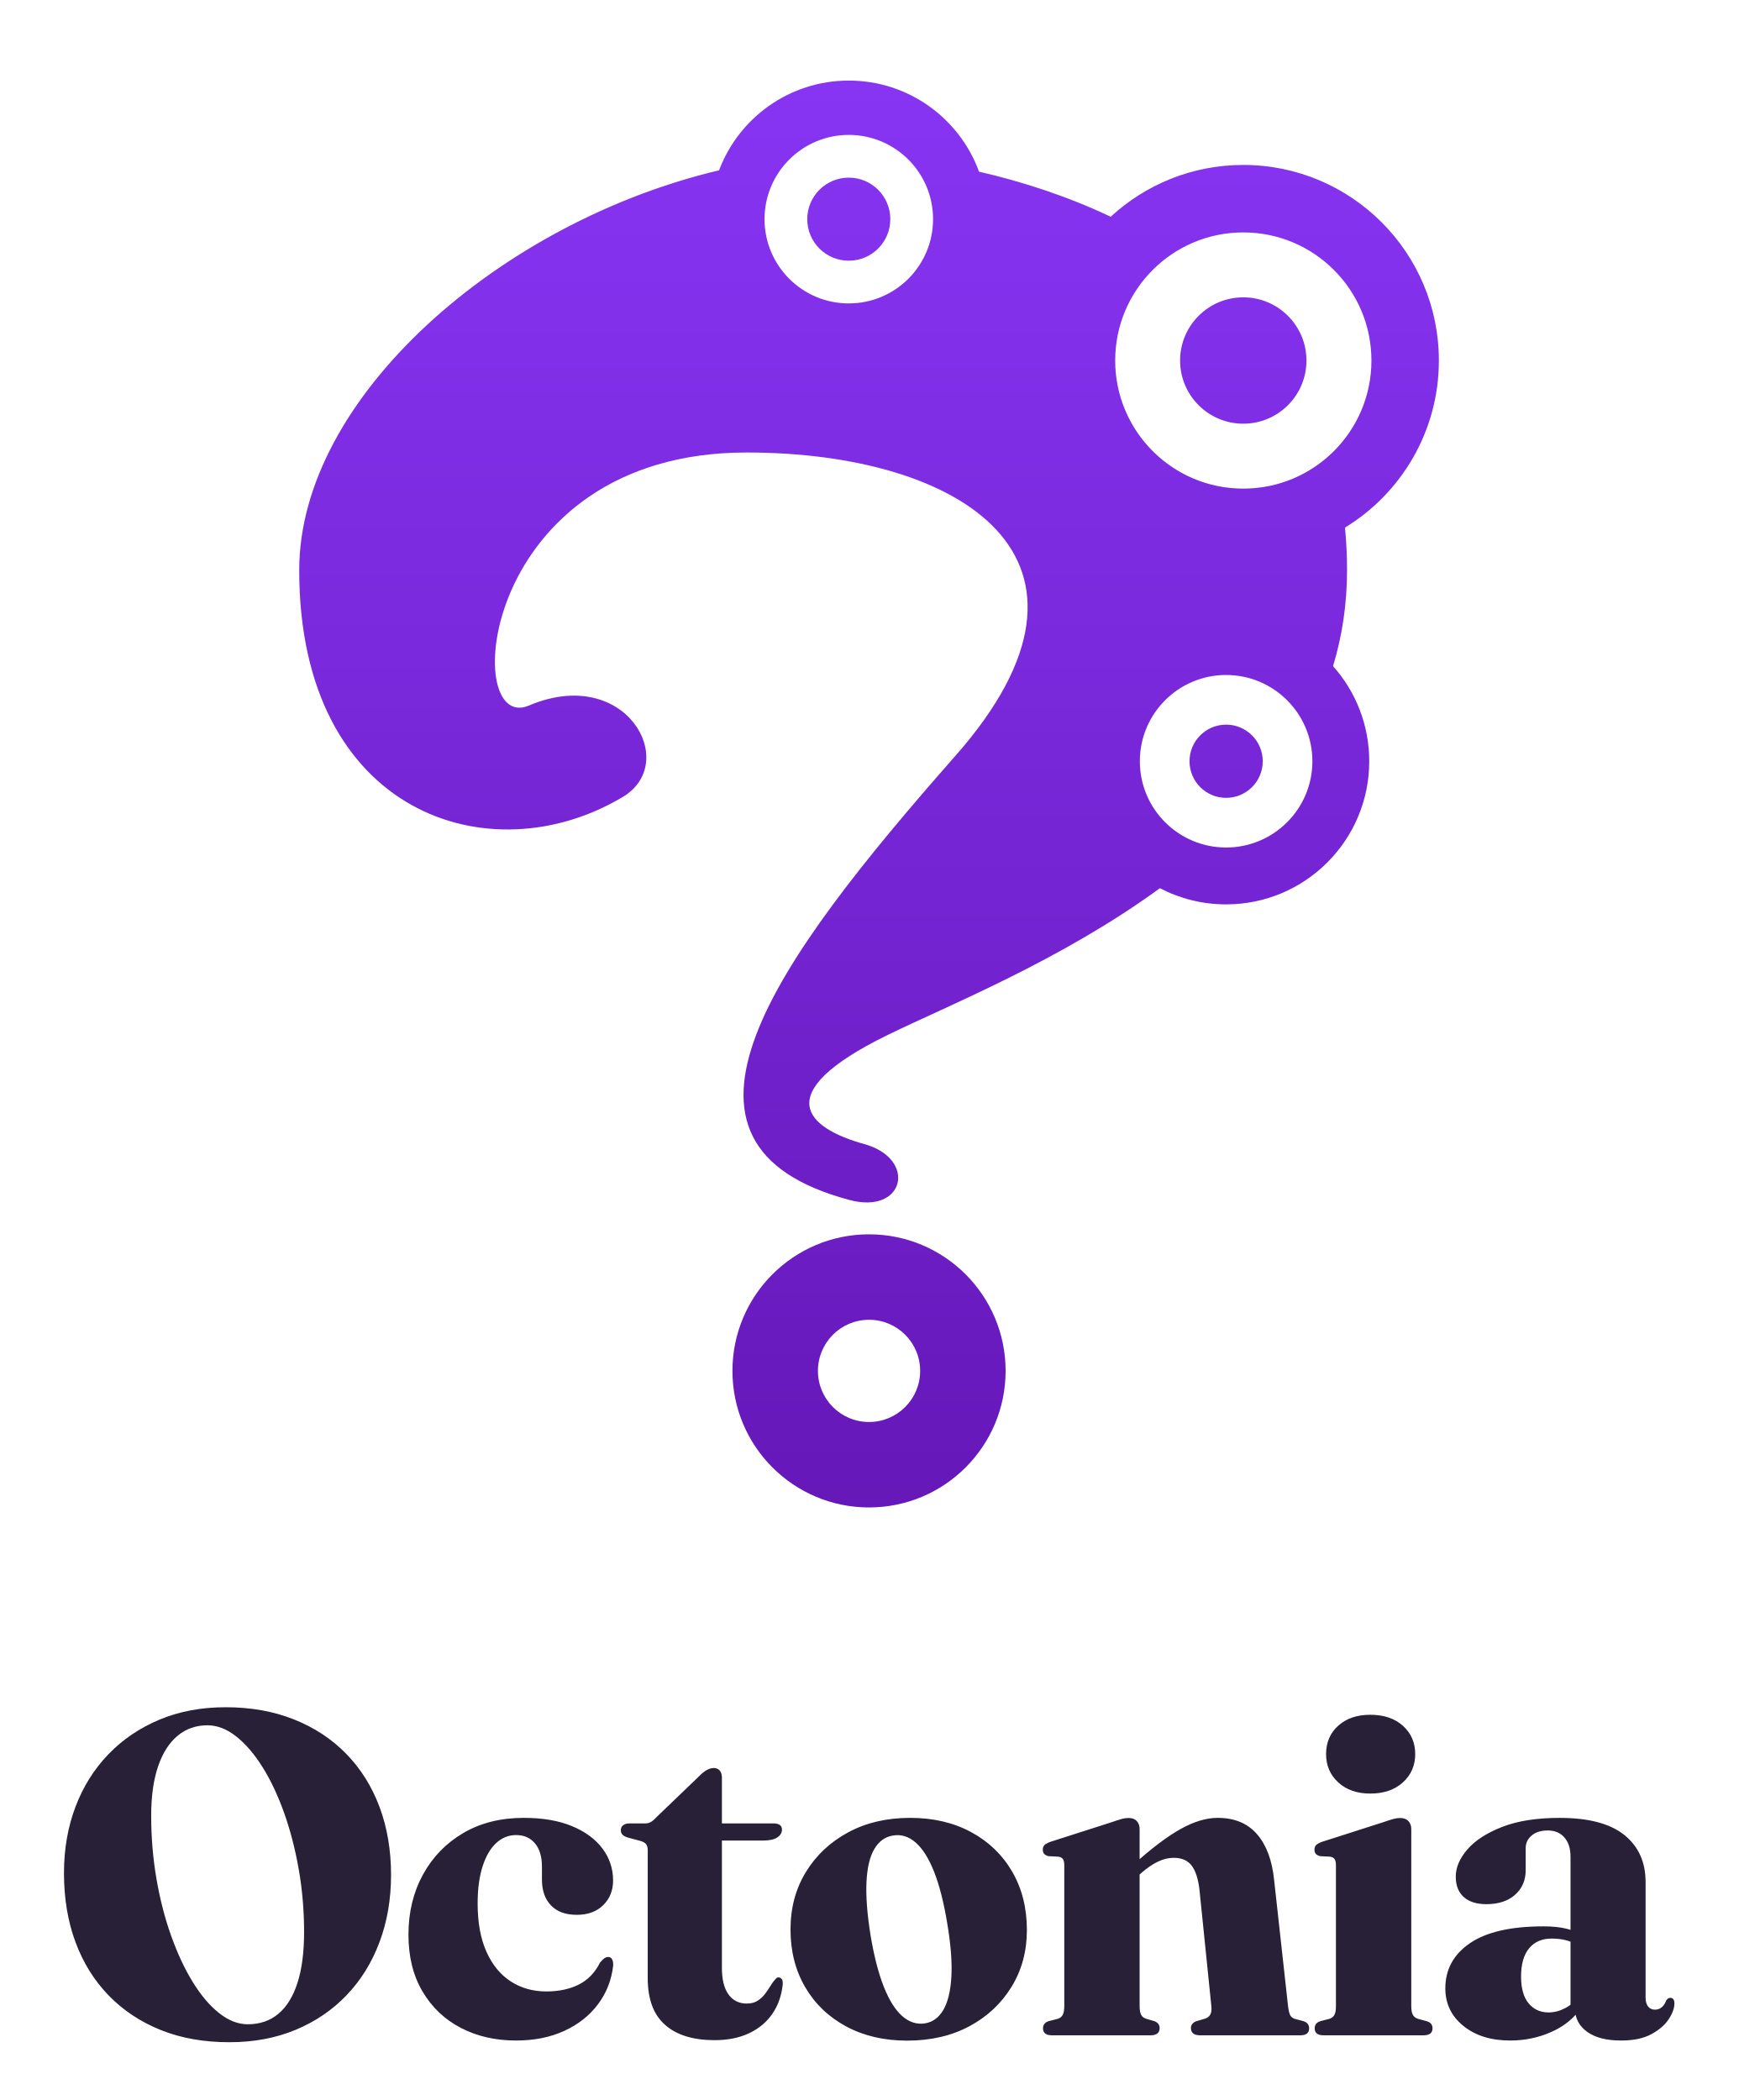
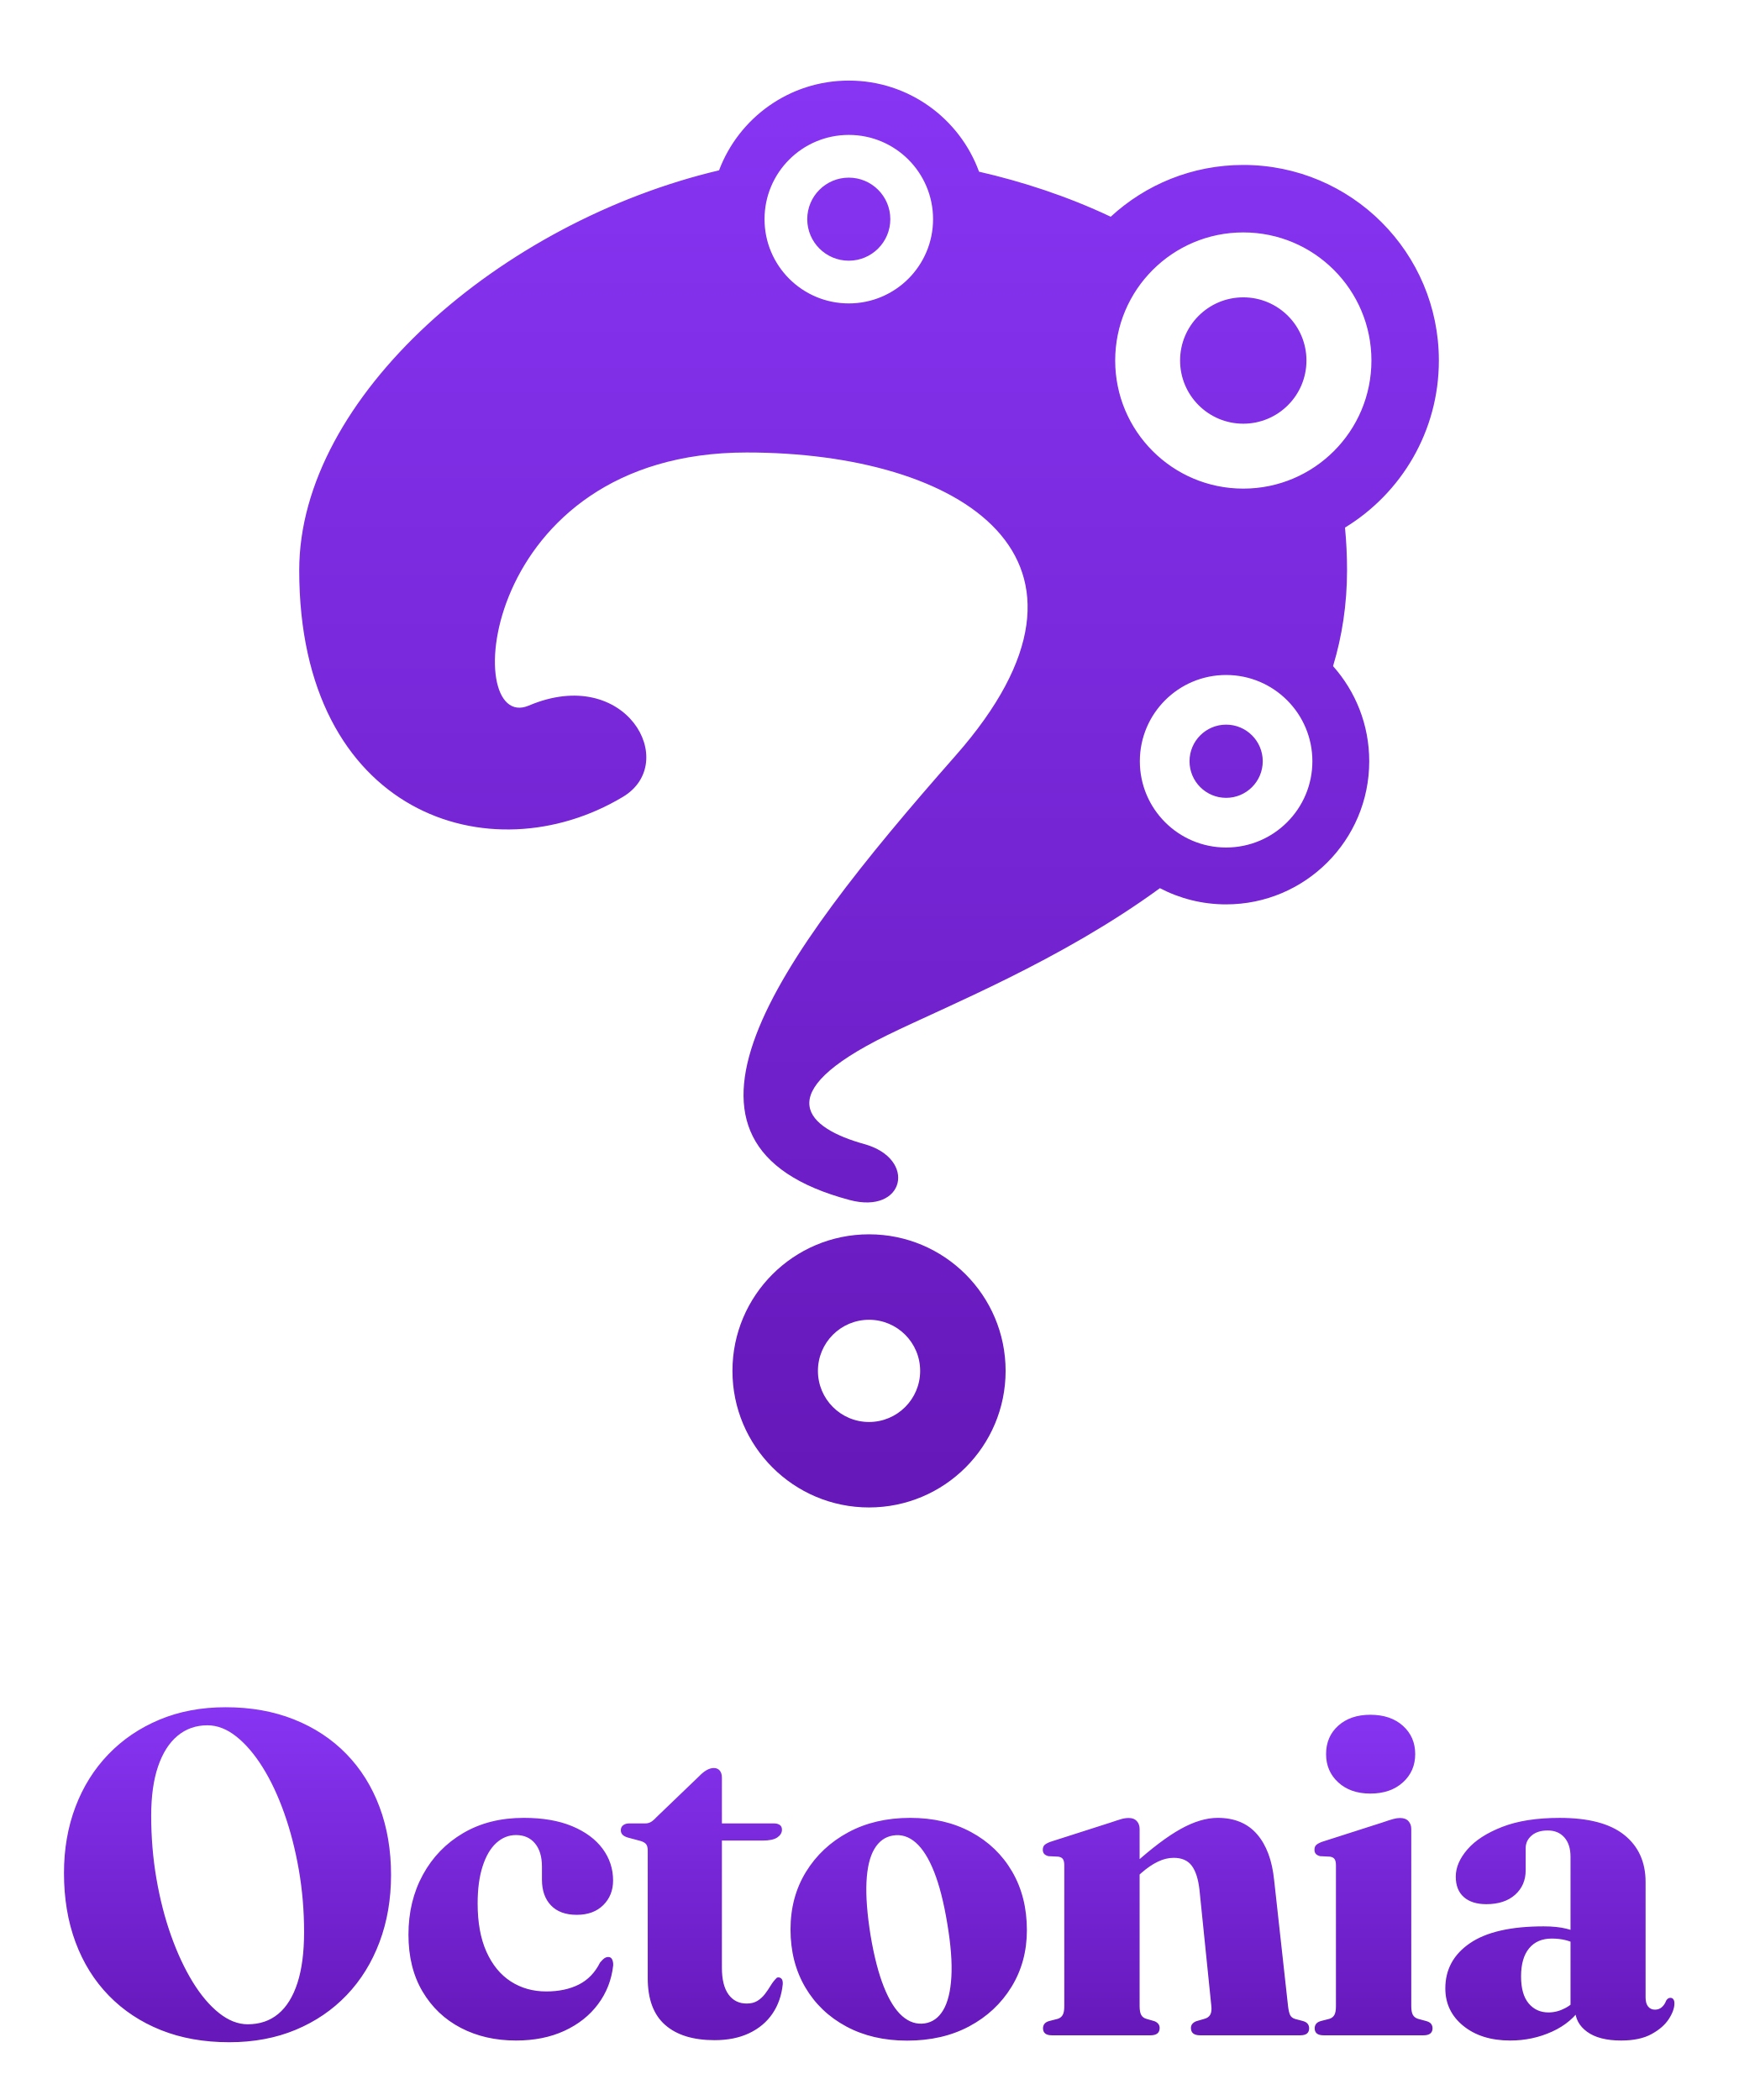
<svg xmlns="http://www.w3.org/2000/svg" viewBox="0 0 1087 1313" width="1087" height="1313">
  <defs>
    <linearGradient id="g" x1="0" y1="55" x2="0" y2="968" gradientUnits="userSpaceOnUse">
      <stop stop-color="#8835F4" />
      <stop offset="1" stop-color="#6517B8" />
    </linearGradient>
+     <linearGradient id="g2" x1="0" y1="-290" x2="0" y2="10" gradientUnits="userSpaceOnUse">
+       <stop stop-color="#8835F4" />
+       <stop offset="1" stop-color="#6517B8" />
+     </linearGradient>
  </defs>
  <path transform="translate(25.87 -15)" fill-rule="evenodd" fill="url(#g)" d="M517.417 786.742C564.575 786.742 602.804 824.971 602.805 872.129C602.805 919.288 564.575 957.517 517.417 957.517C470.259 957.517 432.029 919.288 432.029 872.129C432.03 824.972 470.259 786.742 517.417 786.742ZM517.425 840.176C499.777 840.176 485.471 854.483 485.471 872.13C485.471 889.778 499.777 904.084 517.425 904.084C535.073 904.084 549.379 889.778 549.379 872.13C549.379 854.483 535.073 840.176 517.425 840.176ZM504.767 65.382C542.194 65.382 574.077 89.112 586.196 122.346C612.988 128.474 641.28 137.619 668.513 150.507C690.301 130.41 719.412 118.132 751.391 118.132C818.92 118.133 873.663 172.876 873.663 240.405C873.663 284.643 850.168 323.393 814.977 344.861C815.817 353.45 816.256 362.332 816.256 371.515C816.256 392.932 813.131 412.887 807.508 431.488C821.581 447.298 830.133 468.132 830.133 490.963C830.133 540.385 790.069 580.449 740.647 580.449C725.716 580.449 711.64 576.791 699.264 570.324C637.088 615.738 565.991 643.982 528.764 662.249C453.763 699.05 478.979 720.468 514.485 730.331C547.607 739.531 539.804 774.493 505.285 765.292C375.383 730.669 457.262 617.199 571.527 487.441C680.091 364.156 574.949 297.914 440.883 297.914C273.436 297.914 261.763 474.382 304.717 456.16C365.439 430.399 399.345 491.755 363.6 513.203C280.796 562.885 161.192 524.241 161.191 371.514C161.191 263.255 287.283 153.694 423.651 121.499C436 88.709 467.659 65.382 504.767 65.382ZM740.653 437.029C710.867 437.029 686.721 461.176 686.721 490.961C686.721 520.748 710.867 544.894 740.653 544.894C770.44 544.894 794.586 520.748 794.586 490.961C794.586 461.176 770.439 437.029 740.653 437.029ZM740.667 468.074C753.307 468.074 763.555 478.321 763.555 490.961C763.555 503.602 753.307 513.848 740.667 513.848C728.027 513.848 717.779 503.602 717.779 490.961C717.779 478.321 728.027 468.074 740.667 468.074ZM751.403 160.316C707.169 160.316 671.309 196.176 671.309 240.411C671.309 284.646 707.169 320.505 751.403 320.505C795.638 320.505 831.498 284.646 831.498 240.411C831.498 196.176 795.638 160.316 751.403 160.316ZM751.382 200.912C773.197 200.912 790.881 218.597 790.881 240.412C790.881 262.226 773.197 279.911 751.382 279.911C729.567 279.911 711.883 262.226 711.883 240.412C711.883 218.597 729.567 200.912 751.382 200.912ZM504.768 99.352C475.674 99.352 452.088 122.938 452.088 152.032C452.088 181.125 475.674 204.71 504.768 204.71C533.861 204.71 557.446 181.125 557.446 152.032C557.446 122.938 533.861 99.352 504.768 99.352ZM504.76 126.066C519.1 126.066 530.726 137.691 530.726 152.032C530.726 166.372 519.1 177.998 504.76 177.998C490.419 177.998 478.794 166.372 478.794 152.032C478.794 137.691 490.419 126.066 504.76 126.066Z" />
-   <path transform="translate(31.35 1272.55) scale(0.7174)" fill="#282037" d="M152.96 -285.92Q185.83 -285.92 212.47 -275.31Q239.11 -264.69 258.03 -245.31Q276.95 -225.93 287.01 -199.09Q297.07 -172.25 297.07 -139.79Q297.07 -108.04 287.05 -81.30Q277.04 -54.56 258.46 -35.09Q239.88 -15.61 213.97 -4.79Q188.05 6.03 156.05 6.03Q123.00 6.03 96.56 -4.54Q70.12 -15.11 51.15 -34.58Q32.17 -54.05 22.11 -81.13Q12.05 -108.20 12.05 -141.41Q12.05 -172.69 22.06 -199.11Q32.07 -225.52 50.74 -244.90Q69.41 -264.28 95.28 -275.10Q121.15 -285.92 152.96 -285.92ZM221.29 -90.01Q221.29 -117.92 216.69 -144.32Q212.09 -170.72 203.99 -193.57Q195.89 -216.43 185.20 -233.55Q174.51 -250.67 162.22 -260.42Q149.93 -270.18 137.05 -270.18Q122.04 -270.18 111.04 -261.04Q100.04 -251.91 94.05 -234.35Q88.05 -216.80 88.05 -191.37Q88.05 -162.99 92.65 -136.35Q97.25 -109.72 105.40 -86.83Q113.55 -63.93 124.19 -46.57Q134.84 -29.21 147.17 -19.41Q159.51 -9.61 172.19 -9.61Q187.88 -9.61 198.78 -18.65Q209.68 -27.69 215.49 -45.58Q221.29 -63.47 221.29 -90.01ZM490.57 -134.92Q490.57 -122.00 482.04 -113.50Q473.51 -105.00 458.89 -105.00Q444.31 -105.00 436.44 -113.22Q428.57 -121.44 428.57 -135.68L428.57 -147.01Q428.57 -159.95 422.52 -167.24Q416.47 -174.53 405.99 -174.53Q396.37 -174.53 388.79 -167.63Q381.20 -160.72 376.87 -147.29Q372.53 -133.85 372.53 -114.92Q372.53 -89.88 380.22 -72.78Q387.91 -55.68 401.42 -46.95Q414.93 -38.23 432.31 -38.23Q448.80 -38.23 460.72 -44.25Q472.64 -50.28 479.20 -63.41Q481.65 -66.33 483.27 -67.33Q484.89 -68.32 486.47 -68.23Q488.67 -68.23 489.71 -66.18Q490.76 -64.13 490.67 -61.00Q488.57 -42.03 477.50 -27.17Q466.43 -12.32 448.11 -3.89Q429.80 4.55 405.94 4.55Q379.04 4.55 357.88 -6.47Q336.72 -17.49 324.48 -38.21Q312.24 -58.92 312.24 -87.72Q312.24 -116.89 324.83 -139.96Q337.43 -163.03 359.99 -176.27Q382.54 -189.51 412.73 -189.51Q437.52 -189.51 454.87 -182.26Q472.23 -175.01 481.40 -162.65Q490.57 -150.28 490.57 -134.92ZM514.65 -169.33L503.23 -172.40Q500.01 -173.44 498.66 -174.96Q497.31 -176.48 497.31 -178.77Q497.31 -181.52 499.35 -183.09Q501.40 -184.67 504.56 -184.67L518.59 -184.67Q521.20 -184.67 523.33 -185.82Q525.47 -186.97 528.37 -190.11L565.36 -225.64Q568.89 -229.31 572.11 -231.13Q575.32 -232.95 578.33 -232.95Q581.65 -232.95 583.52 -230.72Q585.39 -228.49 585.39 -224.55L585.39 -58.93Q585.39 -43.52 591.15 -35.60Q596.92 -27.68 606.99 -27.68Q612.61 -27.68 616.39 -30.05Q620.16 -32.43 622.85 -35.93Q625.53 -39.44 627.89 -43.35Q630.25 -47.27 633.34 -50.25Q635.34 -50.91 636.98 -49.63Q638.61 -48.35 638.43 -44.60Q636.93 -29.84 629.45 -18.87Q621.97 -7.91 609.16 -1.83Q596.34 4.24 579.00 4.24Q551.01 4.24 535.89 -9.08Q520.76 -22.40 520.76 -49.71L520.76 -160.84Q520.76 -164.67 519.41 -166.47Q518.05 -168.28 514.65 -169.33ZM563.32 -169.71L564.16 -184.67L630.60 -184.67Q633.85 -184.67 635.79 -183.35Q637.73 -182.03 637.73 -179.21Q637.73 -175.24 633.72 -172.47Q629.71 -169.71 620.81 -169.71ZM749.48 -189.51Q779.55 -189.51 802.51 -177.13Q825.47 -164.75 838.32 -142.69Q851.17 -120.63 851.17 -91.64Q851.17 -64.09 837.77 -42.23Q824.36 -20.36 801.00 -7.86Q777.64 4.64 746.78 4.64Q716.72 4.64 693.76 -7.70Q670.80 -20.04 657.99 -41.91Q645.18 -63.79 645.18 -92.28Q645.18 -120.44 658.59 -142.34Q672.00 -164.24 695.41 -176.87Q718.81 -189.51 749.48 -189.51ZM762.11 -10.37Q772.33 -11.91 778.30 -22.03Q784.27 -32.15 785.35 -50.91Q786.44 -69.67 781.80 -97.33Q777.27 -124.87 770.32 -142.46Q763.37 -160.05 754.27 -167.99Q745.17 -175.93 734.44 -174.11Q724.21 -172.48 718.25 -162.41Q712.28 -152.35 711.39 -133.63Q710.49 -114.92 714.93 -87.15Q719.47 -60.00 726.47 -42.35Q733.47 -24.71 742.51 -16.77Q751.56 -8.84 762.11 -10.37ZM949.40 -179.85L949.40 -25.55Q949.40 -20.31 950.76 -17.81Q952.12 -15.32 955.15 -14.39L962.42 -12.28Q966.86 -10.39 966.86 -6.41Q966.86 0.00 958.88 0.00L873.09 0.00Q868.99 0.00 867.10 -1.58Q865.21 -3.16 865.21 -6.09Q865.21 -8.29 866.41 -9.91Q867.61 -11.53 870.41 -12.39L878.20 -14.39Q881.12 -15.41 882.43 -17.86Q883.75 -20.31 883.75 -25.35L883.75 -148.11Q883.75 -151.85 882.57 -153.56Q881.39 -155.27 878.62 -155.69L869.92 -156.13Q867.22 -156.87 866.13 -158.23Q865.04 -159.59 865.04 -161.68Q865.04 -164.39 866.50 -165.81Q867.96 -167.23 871.55 -168.60L924.28 -185.49Q930.11 -187.49 933.41 -188.44Q936.72 -189.39 939.96 -189.39Q944.57 -189.39 946.98 -186.67Q949.40 -183.95 949.40 -179.85ZM943.64 -135.01L936.66 -142.20L944.04 -148.79Q967.85 -170.20 985.22 -179.85Q1002.59 -189.51 1017.41 -189.51Q1039.36 -189.51 1051.70 -175.29Q1064.04 -161.08 1066.64 -135.13L1078.69 -25.93Q1079.31 -20.40 1080.46 -17.86Q1081.61 -15.32 1084.73 -14.29L1091.93 -12.39Q1094.73 -11.53 1095.93 -9.91Q1097.13 -8.29 1097.13 -6.09Q1097.13 -3.16 1095.29 -1.58Q1093.45 0.00 1089.25 0.00L1002.09 0.00Q994.11 0.00 994.11 -6.41Q994.11 -10.39 998.75 -12.28L1006.02 -14.39Q1009.44 -15.32 1010.96 -18.01Q1012.48 -20.69 1011.86 -25.93L1001.56 -126.80Q999.96 -140.97 994.81 -147.83Q989.65 -154.68 979.06 -154.68Q972.22 -154.68 965.26 -151.31Q958.29 -147.95 950.95 -141.52ZM1186.13 -179.85L1186.13 -25.55Q1186.13 -20.31 1187.49 -17.86Q1188.85 -15.41 1191.88 -14.39L1199.26 -12.39Q1202.26 -11.53 1203.46 -9.91Q1204.66 -8.29 1204.66 -6.09Q1204.66 -3.16 1202.72 -1.58Q1200.79 0.00 1196.79 0.00L1109.82 0.00Q1105.72 0.00 1103.83 -1.58Q1101.95 -3.16 1101.95 -6.09Q1101.95 -8.29 1103.15 -9.91Q1104.35 -11.53 1107.15 -12.39L1114.93 -14.39Q1117.85 -15.41 1119.17 -17.86Q1120.48 -20.31 1120.48 -25.35L1120.48 -148.11Q1120.48 -151.85 1119.30 -153.56Q1118.12 -155.27 1115.36 -155.69L1106.65 -156.13Q1103.96 -156.87 1102.86 -158.23Q1101.77 -159.59 1101.77 -161.68Q1101.77 -164.39 1103.23 -165.81Q1104.69 -167.23 1108.28 -168.60L1161.01 -185.49Q1167.05 -187.60 1170.36 -188.49Q1173.66 -189.39 1176.26 -189.39Q1181.20 -189.39 1183.67 -186.67Q1186.13 -183.95 1186.13 -179.85ZM1150.44 -210.68Q1133.10 -210.68 1122.50 -220.41Q1111.89 -230.13 1111.89 -245.08Q1111.89 -260.32 1122.50 -269.84Q1133.10 -279.36 1150.44 -279.36Q1168.16 -279.36 1178.86 -269.74Q1189.56 -260.12 1189.56 -245.08Q1189.56 -230.13 1178.81 -220.41Q1168.06 -210.68 1150.44 -210.68ZM1328.88 -22.87L1328.88 -26.33L1324.90 -25.15L1324.90 -155.60Q1324.90 -166.31 1319.58 -172.41Q1314.25 -178.52 1305.09 -178.52Q1296.13 -178.52 1290.98 -174.07Q1285.83 -169.61 1285.83 -163.17L1285.83 -143.84Q1285.83 -130.75 1276.64 -122.52Q1267.45 -114.29 1251.50 -114.29Q1238.90 -114.29 1231.90 -120.49Q1224.90 -126.68 1224.90 -138.31Q1224.90 -150.28 1235.08 -162.05Q1245.25 -173.81 1265.40 -181.65Q1285.54 -189.49 1315.48 -189.49Q1353.21 -189.49 1371.76 -174.61Q1390.32 -159.73 1390.32 -133.55L1390.32 -33.00Q1390.32 -27.84 1392.51 -25.09Q1394.70 -22.35 1398.53 -22.35Q1401.96 -22.35 1404.43 -24.49Q1406.90 -26.62 1408.24 -30.20Q1408.88 -31.32 1409.81 -31.99Q1410.74 -32.67 1411.80 -32.67Q1413.68 -32.67 1414.56 -31.35Q1415.45 -30.04 1415.45 -27.85Q1415.45 -21.73 1410.55 -14.17Q1405.65 -6.60 1395.44 -1.03Q1385.24 4.55 1369.03 4.55Q1349.77 4.55 1339.33 -3.08Q1328.88 -10.71 1328.88 -22.87ZM1215.80 -40.89Q1215.80 -65.60 1237.25 -80.27Q1258.70 -94.95 1301.48 -94.95Q1313.13 -94.95 1321.34 -92.91Q1329.54 -90.87 1335.68 -87.37L1331.85 -78.61Q1326.16 -81.51 1320.72 -82.91Q1315.28 -84.31 1308.50 -84.31Q1295.86 -84.31 1288.83 -75.83Q1281.80 -67.35 1281.80 -51.32Q1281.80 -35.75 1288.40 -27.84Q1295.01 -19.93 1305.73 -19.93Q1313.09 -19.93 1320.18 -23.64Q1327.26 -27.35 1331.59 -33.55L1335.16 -25.53Q1325.99 -11.00 1308.89 -3.23Q1291.79 4.55 1272.39 4.55Q1247.24 4.55 1231.52 -8.19Q1215.80 -20.93 1215.80 -40.89Z" />
+   <path transform="translate(31.35 1272.55) scale(0.7174)" fill="url(#g2)" d="M152.96 -285.92Q185.83 -285.92 212.47 -275.31Q239.11 -264.69 258.03 -245.31Q276.95 -225.93 287.01 -199.09Q297.07 -172.25 297.07 -139.79Q297.07 -108.04 287.05 -81.30Q277.04 -54.56 258.46 -35.09Q239.88 -15.61 213.97 -4.79Q188.05 6.03 156.05 6.03Q123.00 6.03 96.56 -4.54Q70.12 -15.11 51.15 -34.58Q32.17 -54.05 22.11 -81.13Q12.05 -108.20 12.05 -141.41Q12.05 -172.69 22.06 -199.11Q32.07 -225.52 50.74 -244.90Q69.41 -264.28 95.28 -275.10Q121.15 -285.92 152.96 -285.92ZM221.29 -90.01Q221.29 -117.92 216.69 -144.32Q212.09 -170.72 203.99 -193.57Q195.89 -216.43 185.20 -233.55Q174.51 -250.67 162.22 -260.42Q149.93 -270.18 137.05 -270.18Q122.04 -270.18 111.04 -261.04Q100.04 -251.91 94.05 -234.35Q88.05 -216.80 88.05 -191.37Q88.05 -162.99 92.65 -136.35Q97.25 -109.72 105.40 -86.83Q113.55 -63.93 124.19 -46.57Q134.84 -29.21 147.17 -19.41Q159.51 -9.61 172.19 -9.61Q187.88 -9.61 198.78 -18.65Q209.68 -27.69 215.49 -45.58Q221.29 -63.47 221.29 -90.01ZM490.57 -134.92Q490.57 -122.00 482.04 -113.50Q473.51 -105.00 458.89 -105.00Q444.31 -105.00 436.44 -113.22Q428.57 -121.44 428.57 -135.68L428.57 -147.01Q428.57 -159.95 422.52 -167.24Q416.47 -174.53 405.99 -174.53Q396.37 -174.53 388.79 -167.63Q381.20 -160.72 376.87 -147.29Q372.53 -133.85 372.53 -114.92Q372.53 -89.88 380.22 -72.78Q387.91 -55.68 401.42 -46.95Q414.93 -38.23 432.31 -38.23Q448.80 -38.23 460.72 -44.25Q472.64 -50.28 479.20 -63.41Q481.65 -66.33 483.27 -67.33Q484.89 -68.32 486.47 -68.23Q488.67 -68.23 489.71 -66.18Q490.76 -64.13 490.67 -61.00Q488.57 -42.03 477.50 -27.17Q466.43 -12.32 448.11 -3.89Q429.80 4.55 405.94 4.55Q379.04 4.55 357.88 -6.47Q336.72 -17.49 324.48 -38.21Q312.24 -58.92 312.24 -87.72Q312.24 -116.89 324.83 -139.96Q337.43 -163.03 359.99 -176.27Q382.54 -189.51 412.73 -189.51Q437.52 -189.51 454.87 -182.26Q472.23 -175.01 481.40 -162.65Q490.57 -150.28 490.57 -134.92ZM514.65 -169.33L503.23 -172.40Q500.01 -173.44 498.66 -174.96Q497.31 -176.48 497.31 -178.77Q497.31 -181.52 499.35 -183.09Q501.40 -184.67 504.56 -184.67L518.59 -184.67Q521.20 -184.67 523.33 -185.82Q525.47 -186.97 528.37 -190.11L565.36 -225.64Q568.89 -229.31 572.11 -231.13Q575.32 -232.95 578.33 -232.95Q581.65 -232.95 583.52 -230.72Q585.39 -228.49 585.39 -224.55L585.39 -58.93Q585.39 -43.52 591.15 -35.60Q596.92 -27.68 606.99 -27.68Q612.61 -27.68 616.39 -30.05Q620.16 -32.43 622.85 -35.93Q625.53 -39.44 627.89 -43.35Q630.25 -47.27 633.34 -50.25Q635.34 -50.91 636.98 -49.63Q638.61 -48.35 638.43 -44.60Q636.93 -29.84 629.45 -18.87Q621.97 -7.91 609.16 -1.83Q596.34 4.24 579.00 4.24Q551.01 4.24 535.89 -9.08Q520.76 -22.40 520.76 -49.71L520.76 -160.84Q520.76 -164.67 519.41 -166.47Q518.05 -168.28 514.65 -169.33ZM563.32 -169.71L564.16 -184.67L630.60 -184.67Q633.85 -184.67 635.79 -183.35Q637.73 -182.03 637.73 -179.21Q637.73 -175.24 633.72 -172.47Q629.71 -169.71 620.81 -169.71ZM749.48 -189.51Q779.55 -189.51 802.51 -177.13Q825.47 -164.75 838.32 -142.69Q851.17 -120.63 851.17 -91.64Q851.17 -64.09 837.77 -42.23Q824.36 -20.36 801.00 -7.86Q777.64 4.64 746.78 4.64Q716.72 4.64 693.76 -7.70Q670.80 -20.04 657.99 -41.91Q645.18 -63.79 645.18 -92.28Q645.18 -120.44 658.59 -142.34Q672.00 -164.24 695.41 -176.87Q718.81 -189.51 749.48 -189.51ZM762.11 -10.37Q772.33 -11.91 778.30 -22.03Q784.27 -32.15 785.35 -50.91Q786.44 -69.67 781.80 -97.33Q777.27 -124.87 770.32 -142.46Q763.37 -160.05 754.27 -167.99Q745.17 -175.93 734.44 -174.11Q724.21 -172.48 718.25 -162.41Q712.28 -152.35 711.39 -133.63Q710.49 -114.92 714.93 -87.15Q719.47 -60.00 726.47 -42.35Q733.47 -24.71 742.51 -16.77Q751.56 -8.84 762.11 -10.37ZM949.40 -179.85L949.40 -25.55Q949.40 -20.31 950.76 -17.81Q952.12 -15.32 955.15 -14.39L962.42 -12.28Q966.86 -10.39 966.86 -6.41Q966.86 0.00 958.88 0.00L873.09 0.00Q868.99 0.00 867.10 -1.58Q865.21 -3.16 865.21 -6.09Q865.21 -8.29 866.41 -9.91Q867.61 -11.53 870.41 -12.39L878.20 -14.39Q881.12 -15.41 882.43 -17.86Q883.75 -20.31 883.75 -25.35L883.75 -148.11Q883.75 -151.85 882.57 -153.56Q881.39 -155.27 878.62 -155.69L869.92 -156.13Q867.22 -156.87 866.13 -158.23Q865.04 -159.59 865.04 -161.68Q865.04 -164.39 866.50 -165.81Q867.96 -167.23 871.55 -168.60L924.28 -185.49Q930.11 -187.49 933.41 -188.44Q936.72 -189.39 939.96 -189.39Q944.57 -189.39 946.98 -186.67Q949.40 -183.95 949.40 -179.85ZM943.64 -135.01L936.66 -142.20L944.04 -148.79Q967.85 -170.20 985.22 -179.85Q1002.59 -189.51 1017.41 -189.51Q1039.36 -189.51 1051.70 -175.29Q1064.04 -161.08 1066.64 -135.13L1078.69 -25.93Q1079.31 -20.40 1080.46 -17.86Q1081.61 -15.32 1084.73 -14.29L1091.93 -12.39Q1094.73 -11.53 1095.93 -9.91Q1097.13 -8.29 1097.13 -6.09Q1097.13 -3.16 1095.29 -1.58Q1093.45 0.00 1089.25 0.00L1002.09 0.00Q994.11 0.00 994.11 -6.41Q994.11 -10.39 998.75 -12.28L1006.02 -14.39Q1009.44 -15.32 1010.96 -18.01Q1012.48 -20.69 1011.86 -25.93L1001.56 -126.80Q999.96 -140.97 994.81 -147.83Q989.65 -154.68 979.06 -154.68Q972.22 -154.68 965.26 -151.31Q958.29 -147.95 950.95 -141.52ZM1186.13 -179.85L1186.13 -25.55Q1186.13 -20.31 1187.49 -17.86Q1188.85 -15.41 1191.88 -14.39L1199.26 -12.39Q1202.26 -11.53 1203.46 -9.91Q1204.66 -8.29 1204.66 -6.09Q1204.66 -3.16 1202.72 -1.58Q1200.79 0.00 1196.79 0.00L1109.82 0.00Q1105.72 0.00 1103.83 -1.58Q1101.95 -3.16 1101.95 -6.09Q1101.95 -8.29 1103.15 -9.91Q1104.35 -11.53 1107.15 -12.39L1114.93 -14.39Q1117.85 -15.41 1119.17 -17.86Q1120.48 -20.31 1120.48 -25.35L1120.48 -148.11Q1120.48 -151.85 1119.30 -153.56Q1118.12 -155.27 1115.36 -155.69L1106.65 -156.13Q1103.96 -156.87 1102.86 -158.23Q1101.77 -159.59 1101.77 -161.68Q1101.77 -164.39 1103.23 -165.81Q1104.69 -167.23 1108.28 -168.60L1161.01 -185.49Q1167.05 -187.60 1170.36 -188.49Q1173.66 -189.39 1176.26 -189.39Q1181.20 -189.39 1183.67 -186.67Q1186.13 -183.95 1186.13 -179.85ZM1150.44 -210.68Q1133.10 -210.68 1122.50 -220.41Q1111.89 -230.13 1111.89 -245.08Q1111.89 -260.32 1122.50 -269.84Q1133.10 -279.36 1150.44 -279.36Q1168.16 -279.36 1178.86 -269.74Q1189.56 -260.12 1189.56 -245.08Q1189.56 -230.13 1178.81 -220.41Q1168.06 -210.68 1150.44 -210.68ZM1328.88 -22.87L1328.88 -26.33L1324.90 -25.15L1324.90 -155.60Q1324.90 -166.31 1319.58 -172.41Q1314.25 -178.52 1305.09 -178.52Q1296.13 -178.52 1290.98 -174.07Q1285.83 -169.61 1285.83 -163.17L1285.83 -143.84Q1285.83 -130.75 1276.64 -122.52Q1267.45 -114.29 1251.50 -114.29Q1238.90 -114.29 1231.90 -120.49Q1224.90 -126.68 1224.90 -138.31Q1224.90 -150.28 1235.08 -162.05Q1245.25 -173.81 1265.40 -181.65Q1285.54 -189.49 1315.48 -189.49Q1353.21 -189.49 1371.76 -174.61Q1390.32 -159.73 1390.32 -133.55L1390.32 -33.00Q1390.32 -27.84 1392.51 -25.09Q1394.70 -22.35 1398.53 -22.35Q1401.96 -22.35 1404.43 -24.49Q1406.90 -26.62 1408.24 -30.20Q1408.88 -31.32 1409.81 -31.99Q1410.74 -32.67 1411.80 -32.67Q1413.68 -32.67 1414.56 -31.35Q1415.45 -30.04 1415.45 -27.85Q1415.45 -21.73 1410.55 -14.17Q1405.65 -6.60 1395.44 -1.03Q1385.24 4.55 1369.03 4.55Q1349.77 4.55 1339.33 -3.08Q1328.88 -10.71 1328.88 -22.87ZM1215.80 -40.89Q1215.80 -65.60 1237.25 -80.27Q1258.70 -94.95 1301.48 -94.95Q1313.13 -94.95 1321.34 -92.91Q1329.54 -90.87 1335.68 -87.37L1331.85 -78.61Q1326.16 -81.51 1320.72 -82.91Q1315.28 -84.31 1308.50 -84.31Q1295.86 -84.31 1288.83 -75.83Q1281.80 -67.35 1281.80 -51.32Q1281.80 -35.75 1288.40 -27.84Q1295.01 -19.93 1305.73 -19.93Q1313.09 -19.93 1320.18 -23.64Q1327.26 -27.35 1331.59 -33.55L1335.16 -25.53Q1325.99 -11.00 1308.89 -3.23Q1291.79 4.55 1272.39 4.55Q1247.24 4.55 1231.52 -8.19Q1215.80 -20.93 1215.80 -40.89Z" />
</svg>
